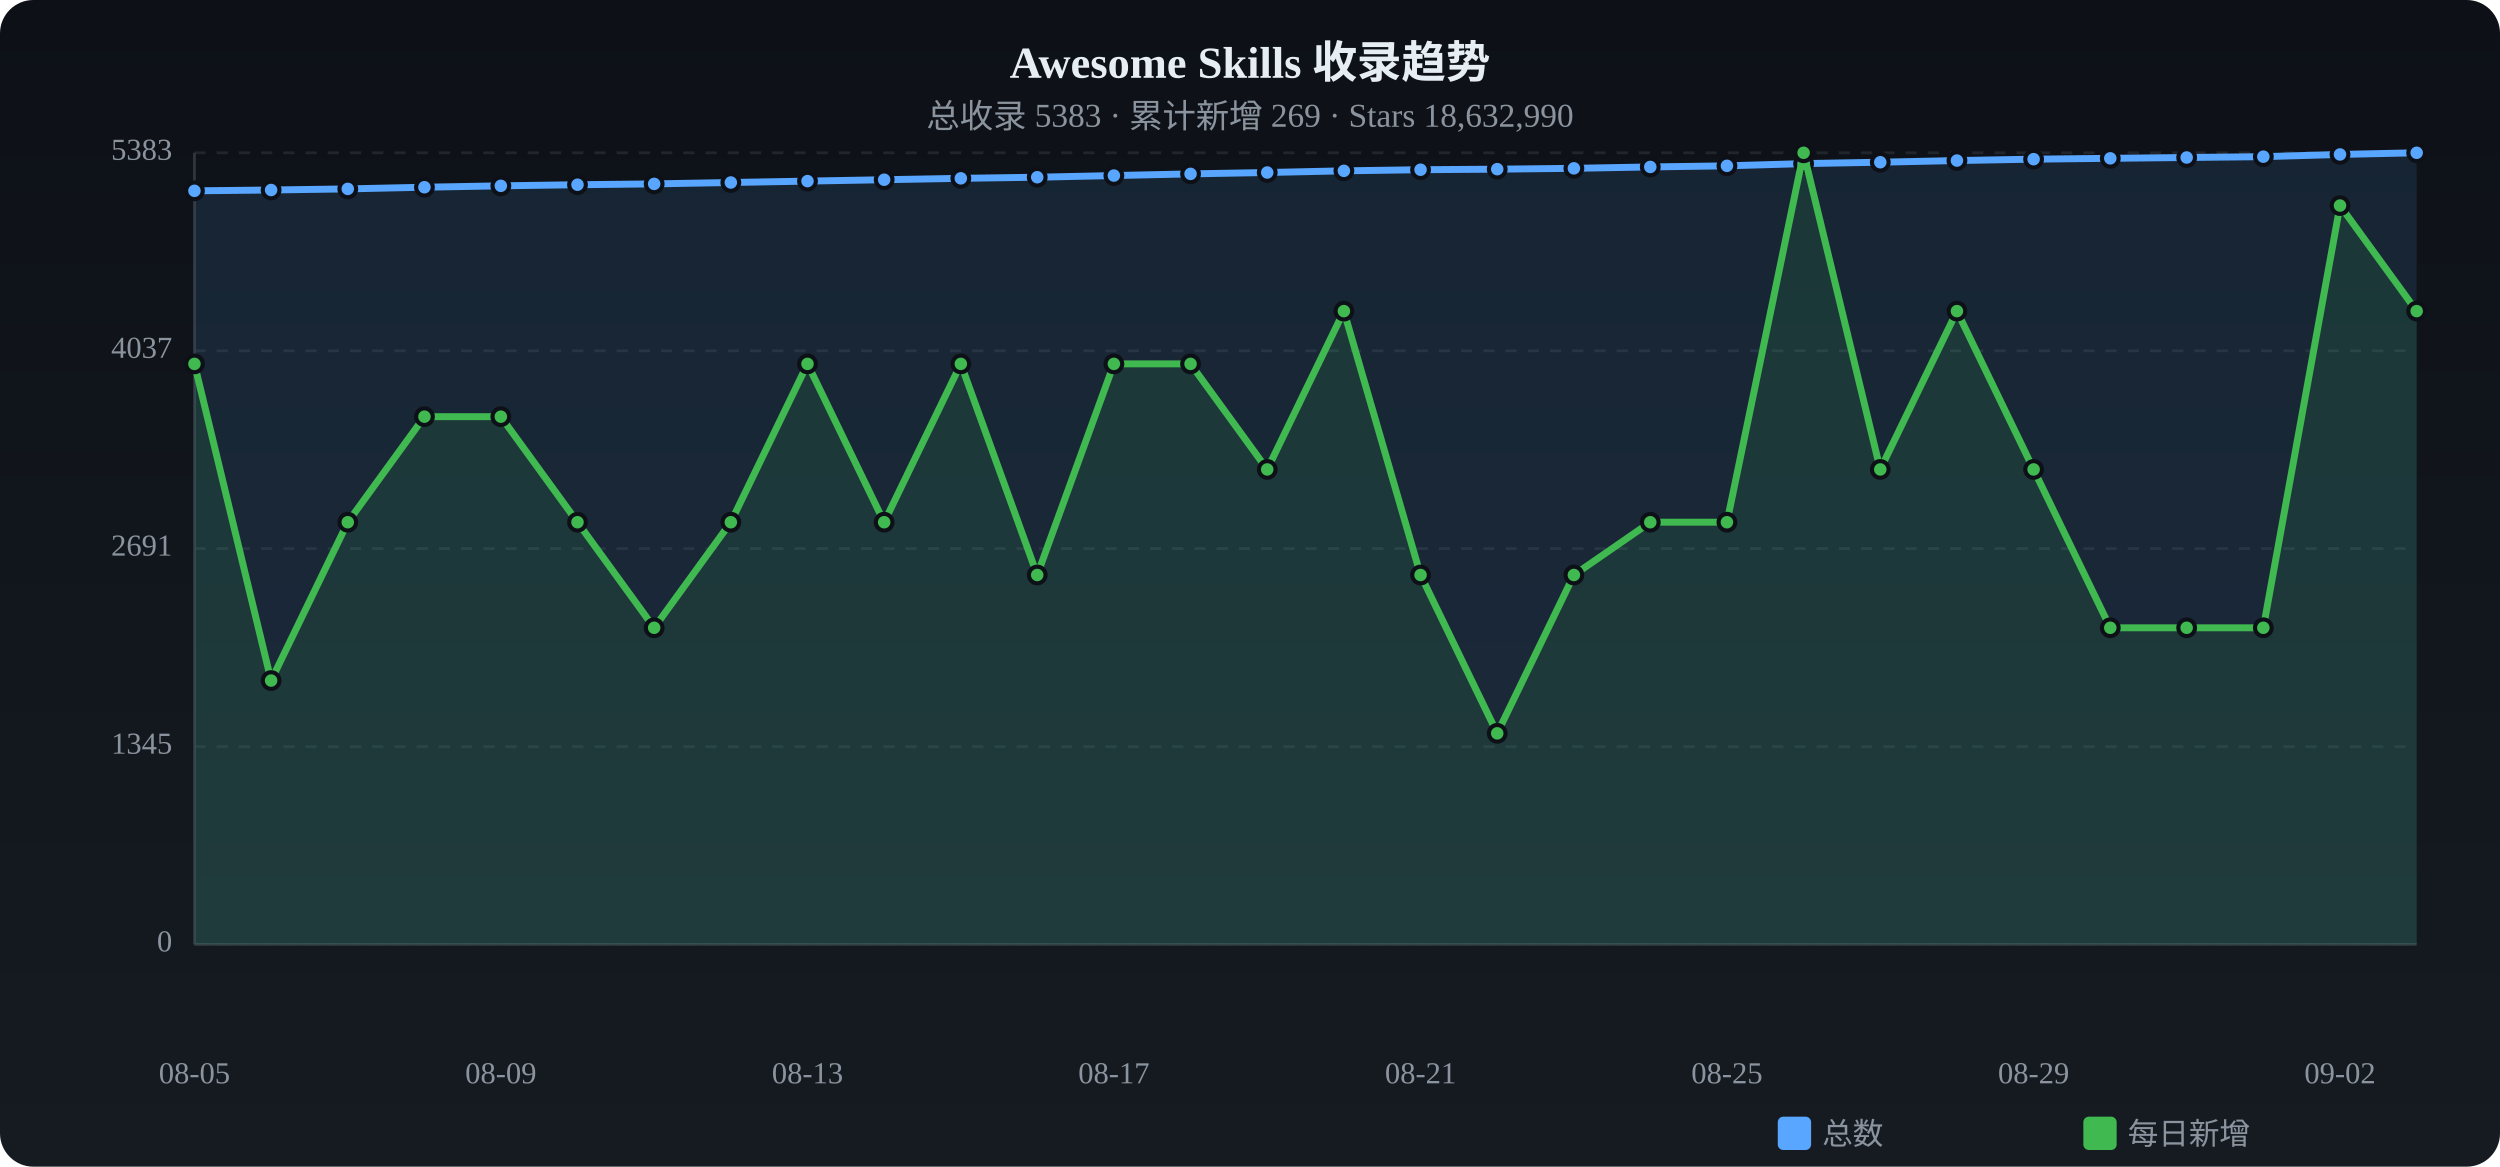
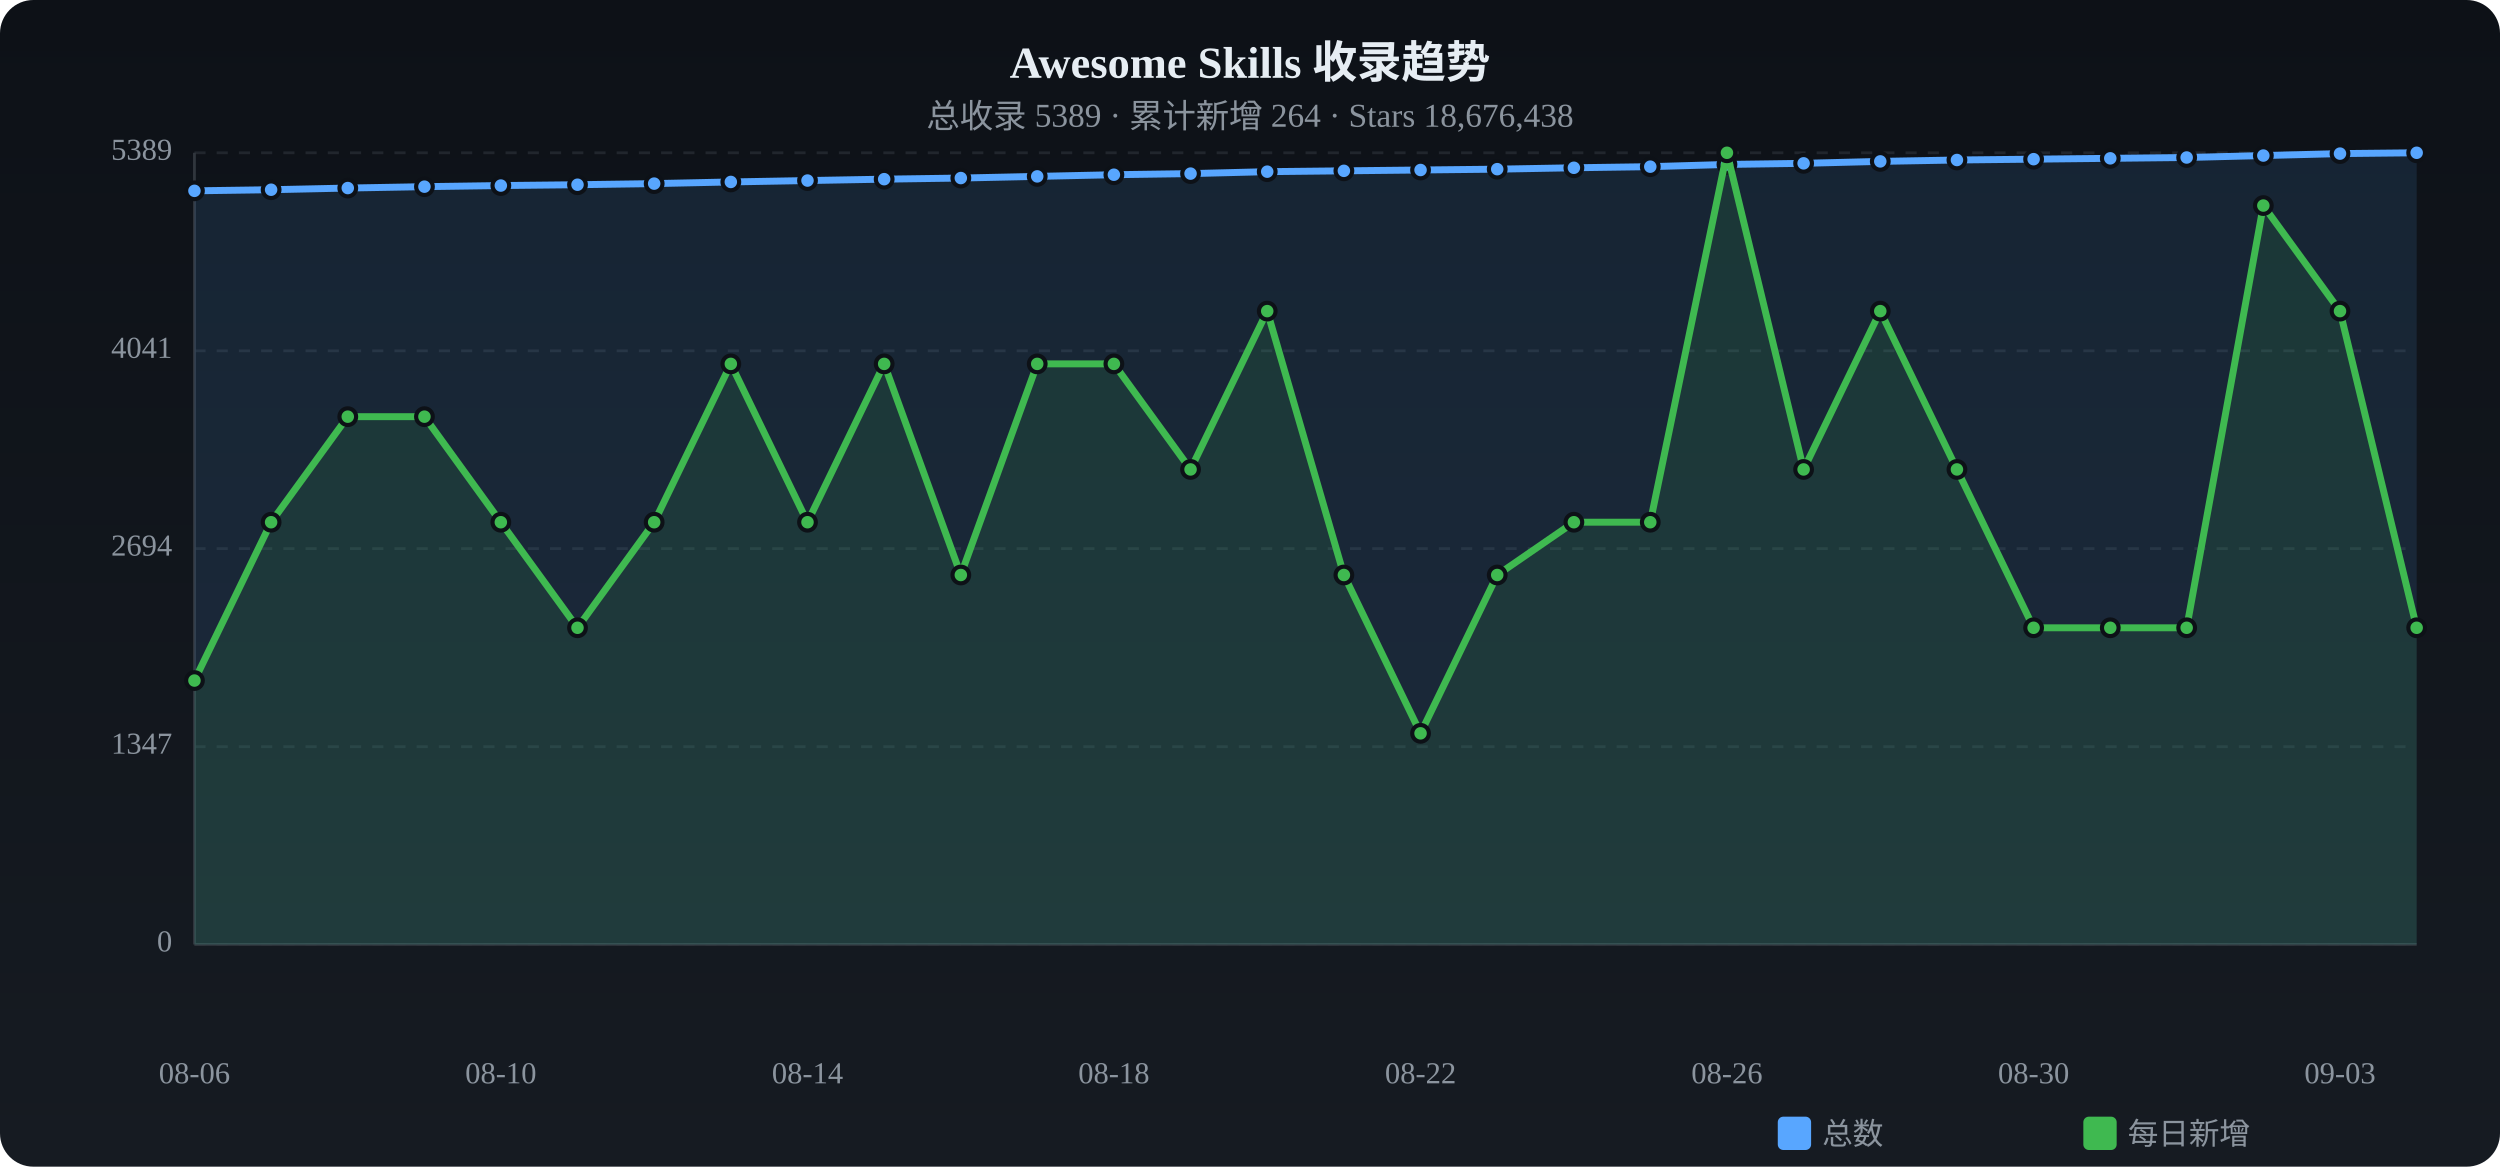
<svg xmlns="http://www.w3.org/2000/svg" viewBox="0 0 900 420" width="900" height="420">
  <defs>
    <linearGradient id="tbg" x1="0%" y1="0%" x2="0%" y2="100%">
      <stop offset="0%" stop-color="#0d1117" />
      <stop offset="100%" stop-color="#161b22" />
    </linearGradient>
  </defs>
  <rect width="900" height="420" rx="12" fill="url(#tbg)" />
  <text x="450.0" y="28" text-anchor="middle" fill="#e6edf3" font-size="16" font-weight="bold">Awesome Skills 收录趋势</text>
-   <text x="450.0" y="46" text-anchor="middle" fill="#8b949e" font-size="12">总收录 5383 · 累计新增 269 · Stars 18,632,990</text>
+   <text x="450.0" y="46" text-anchor="middle" fill="#8b949e" font-size="12">总收录 5389 · 累计新增 264 · Stars 18,676,438</text>
  <text x="62" y="340.0" text-anchor="end" fill="#8b949e" font-size="11" dominant-baseline="middle">0</text>
  <line x1="70" y1="340.0" x2="870" y2="340.0" stroke="#21262d" stroke-dasharray="4 4" />
-   <text x="62" y="268.8" text-anchor="end" fill="#8b949e" font-size="11" dominant-baseline="middle">1345</text>
+   <text x="62" y="268.8" text-anchor="end" fill="#8b949e" font-size="11" dominant-baseline="middle">1347</text>
  <line x1="70" y1="268.8" x2="870" y2="268.8" stroke="#21262d" stroke-dasharray="4 4" />
-   <text x="62" y="197.5" text-anchor="end" fill="#8b949e" font-size="11" dominant-baseline="middle">2691</text>
+   <text x="62" y="197.5" text-anchor="end" fill="#8b949e" font-size="11" dominant-baseline="middle">2694</text>
  <line x1="70" y1="197.5" x2="870" y2="197.5" stroke="#21262d" stroke-dasharray="4 4" />
-   <text x="62" y="126.3" text-anchor="end" fill="#8b949e" font-size="11" dominant-baseline="middle">4037</text>
+   <text x="62" y="126.3" text-anchor="end" fill="#8b949e" font-size="11" dominant-baseline="middle">4041</text>
  <line x1="70" y1="126.3" x2="870" y2="126.3" stroke="#21262d" stroke-dasharray="4 4" />
-   <text x="62" y="55.0" text-anchor="end" fill="#8b949e" font-size="11" dominant-baseline="middle">5383</text>
+   <text x="62" y="55.0" text-anchor="end" fill="#8b949e" font-size="11" dominant-baseline="middle">5389</text>
  <line x1="70" y1="55.0" x2="870" y2="55.0" stroke="#21262d" stroke-dasharray="4 4" />
  <line x1="70" y1="55" x2="70" y2="340" stroke="#30363d" />
  <line x1="70" y1="340" x2="870" y2="340" stroke="#30363d" />
-   <path d="M70.0,68.7 L97.6,68.4 L125.2,68.0 L152.8,67.4 L180.3,66.9 L207.9,66.5 L235.5,66.2 L263.1,65.7 L290.7,65.2 L318.3,64.7 L345.9,64.2 L373.4,63.8 L401.0,63.2 L428.6,62.6 L456.2,62.1 L483.8,61.5 L511.4,61.1 L539.0,60.9 L566.6,60.6 L594.1,60.1 L621.7,59.7 L649.3,58.9 L676.9,58.4 L704.5,57.8 L732.1,57.3 L759.7,57.0 L787.2,56.7 L814.8,56.4 L842.4,55.6 L870.0,55.0 L870.0,340 L70.0,340 Z" fill="#58a6ff" opacity="0.12" />
-   <polyline points="70.0,68.7 97.6,68.4 125.2,68.0 152.8,67.4 180.3,66.9 207.9,66.5 235.5,66.2 263.1,65.7 290.7,65.2 318.3,64.7 345.9,64.2 373.4,63.8 401.0,63.2 428.6,62.6 456.2,62.1 483.8,61.5 511.4,61.1 539.0,60.9 566.6,60.6 594.1,60.1 621.7,59.7 649.3,58.9 676.9,58.4 704.5,57.8 732.1,57.3 759.7,57.0 787.2,56.7 814.8,56.4 842.4,55.6 870.0,55.0" fill="none" stroke="#58a6ff" stroke-width="2.5" stroke-linecap="round" stroke-linejoin="round" />
+   <path d="M70.0,68.7 L97.6,68.3 L125.2,67.7 L152.8,67.2 L180.3,66.8 L207.9,66.5 L235.5,66.1 L263.1,65.5 L290.7,65.0 L318.3,64.5 L345.9,64.1 L373.4,63.5 L401.0,62.9 L428.6,62.5 L456.2,61.8 L483.8,61.5 L511.4,61.2 L539.0,60.9 L566.6,60.4 L594.1,60.0 L621.7,59.2 L649.3,58.8 L676.9,58.1 L704.5,57.6 L732.1,57.3 L759.7,57.0 L787.2,56.7 L814.8,56.0 L842.4,55.3 L870.0,55.0 L870.0,340 L70.0,340 Z" fill="#58a6ff" opacity="0.12" />
+   <polyline points="70.0,68.7 97.6,68.3 125.2,67.7 152.8,67.2 180.3,66.8 207.9,66.5 235.5,66.1 263.1,65.5 290.7,65.0 318.3,64.5 345.9,64.1 373.4,63.5 401.0,62.9 428.6,62.5 456.2,61.8 483.8,61.5 511.4,61.2 539.0,60.9 566.6,60.4 594.1,60.0 621.7,59.2 649.3,58.8 676.9,58.1 704.5,57.6 732.1,57.3 759.7,57.0 787.2,56.7 814.8,56.0 842.4,55.3 870.0,55.0" fill="none" stroke="#58a6ff" stroke-width="2.5" stroke-linecap="round" stroke-linejoin="round" />
  <circle cx="70.0" cy="68.7" r="3" fill="#58a6ff" stroke="#0d1117" stroke-width="1.5" />
-   <circle cx="97.6" cy="68.4" r="3" fill="#58a6ff" stroke="#0d1117" stroke-width="1.5" />
-   <circle cx="125.2" cy="68.0" r="3" fill="#58a6ff" stroke="#0d1117" stroke-width="1.5" />
-   <circle cx="152.8" cy="67.4" r="3" fill="#58a6ff" stroke="#0d1117" stroke-width="1.5" />
-   <circle cx="180.3" cy="66.9" r="3" fill="#58a6ff" stroke="#0d1117" stroke-width="1.5" />
+   <circle cx="97.6" cy="68.3" r="3" fill="#58a6ff" stroke="#0d1117" stroke-width="1.5" />
+   <circle cx="125.2" cy="67.7" r="3" fill="#58a6ff" stroke="#0d1117" stroke-width="1.5" />
+   <circle cx="152.8" cy="67.2" r="3" fill="#58a6ff" stroke="#0d1117" stroke-width="1.5" />
+   <circle cx="180.3" cy="66.8" r="3" fill="#58a6ff" stroke="#0d1117" stroke-width="1.5" />
  <circle cx="207.9" cy="66.5" r="3" fill="#58a6ff" stroke="#0d1117" stroke-width="1.5" />
-   <circle cx="235.5" cy="66.2" r="3" fill="#58a6ff" stroke="#0d1117" stroke-width="1.5" />
-   <circle cx="263.1" cy="65.7" r="3" fill="#58a6ff" stroke="#0d1117" stroke-width="1.5" />
-   <circle cx="290.7" cy="65.2" r="3" fill="#58a6ff" stroke="#0d1117" stroke-width="1.5" />
-   <circle cx="318.3" cy="64.7" r="3" fill="#58a6ff" stroke="#0d1117" stroke-width="1.5" />
-   <circle cx="345.9" cy="64.2" r="3" fill="#58a6ff" stroke="#0d1117" stroke-width="1.5" />
-   <circle cx="373.4" cy="63.8" r="3" fill="#58a6ff" stroke="#0d1117" stroke-width="1.5" />
-   <circle cx="401.0" cy="63.2" r="3" fill="#58a6ff" stroke="#0d1117" stroke-width="1.5" />
-   <circle cx="428.6" cy="62.6" r="3" fill="#58a6ff" stroke="#0d1117" stroke-width="1.5" />
-   <circle cx="456.2" cy="62.1" r="3" fill="#58a6ff" stroke="#0d1117" stroke-width="1.5" />
+   <circle cx="235.5" cy="66.1" r="3" fill="#58a6ff" stroke="#0d1117" stroke-width="1.5" />
+   <circle cx="263.1" cy="65.5" r="3" fill="#58a6ff" stroke="#0d1117" stroke-width="1.5" />
+   <circle cx="290.7" cy="65.0" r="3" fill="#58a6ff" stroke="#0d1117" stroke-width="1.5" />
+   <circle cx="318.3" cy="64.5" r="3" fill="#58a6ff" stroke="#0d1117" stroke-width="1.5" />
+   <circle cx="345.9" cy="64.1" r="3" fill="#58a6ff" stroke="#0d1117" stroke-width="1.5" />
+   <circle cx="373.4" cy="63.5" r="3" fill="#58a6ff" stroke="#0d1117" stroke-width="1.5" />
+   <circle cx="401.0" cy="62.9" r="3" fill="#58a6ff" stroke="#0d1117" stroke-width="1.5" />
+   <circle cx="428.6" cy="62.5" r="3" fill="#58a6ff" stroke="#0d1117" stroke-width="1.5" />
+   <circle cx="456.2" cy="61.8" r="3" fill="#58a6ff" stroke="#0d1117" stroke-width="1.5" />
  <circle cx="483.8" cy="61.5" r="3" fill="#58a6ff" stroke="#0d1117" stroke-width="1.5" />
-   <circle cx="511.4" cy="61.1" r="3" fill="#58a6ff" stroke="#0d1117" stroke-width="1.5" />
+   <circle cx="511.4" cy="61.2" r="3" fill="#58a6ff" stroke="#0d1117" stroke-width="1.5" />
  <circle cx="539.0" cy="60.9" r="3" fill="#58a6ff" stroke="#0d1117" stroke-width="1.5" />
-   <circle cx="566.6" cy="60.6" r="3" fill="#58a6ff" stroke="#0d1117" stroke-width="1.5" />
-   <circle cx="594.1" cy="60.1" r="3" fill="#58a6ff" stroke="#0d1117" stroke-width="1.5" />
-   <circle cx="621.7" cy="59.7" r="3" fill="#58a6ff" stroke="#0d1117" stroke-width="1.5" />
-   <circle cx="649.3" cy="58.9" r="3" fill="#58a6ff" stroke="#0d1117" stroke-width="1.5" />
-   <circle cx="676.9" cy="58.4" r="3" fill="#58a6ff" stroke="#0d1117" stroke-width="1.5" />
-   <circle cx="704.5" cy="57.8" r="3" fill="#58a6ff" stroke="#0d1117" stroke-width="1.5" />
+   <circle cx="566.6" cy="60.4" r="3" fill="#58a6ff" stroke="#0d1117" stroke-width="1.5" />
+   <circle cx="594.1" cy="60.0" r="3" fill="#58a6ff" stroke="#0d1117" stroke-width="1.5" />
+   <circle cx="621.7" cy="59.2" r="3" fill="#58a6ff" stroke="#0d1117" stroke-width="1.5" />
+   <circle cx="649.3" cy="58.8" r="3" fill="#58a6ff" stroke="#0d1117" stroke-width="1.5" />
+   <circle cx="676.9" cy="58.1" r="3" fill="#58a6ff" stroke="#0d1117" stroke-width="1.5" />
+   <circle cx="704.5" cy="57.6" r="3" fill="#58a6ff" stroke="#0d1117" stroke-width="1.5" />
  <circle cx="732.1" cy="57.3" r="3" fill="#58a6ff" stroke="#0d1117" stroke-width="1.5" />
  <circle cx="759.7" cy="57.0" r="3" fill="#58a6ff" stroke="#0d1117" stroke-width="1.5" />
  <circle cx="787.2" cy="56.7" r="3" fill="#58a6ff" stroke="#0d1117" stroke-width="1.5" />
-   <circle cx="814.8" cy="56.4" r="3" fill="#58a6ff" stroke="#0d1117" stroke-width="1.5" />
-   <circle cx="842.4" cy="55.6" r="3" fill="#58a6ff" stroke="#0d1117" stroke-width="1.5" />
+   <circle cx="814.8" cy="56.0" r="3" fill="#58a6ff" stroke="#0d1117" stroke-width="1.5" />
+   <circle cx="842.4" cy="55.3" r="3" fill="#58a6ff" stroke="#0d1117" stroke-width="1.5" />
  <circle cx="870.0" cy="55.0" r="3" fill="#58a6ff" stroke="#0d1117" stroke-width="1.5" />
-   <path d="M70.0,131.0 L97.6,245.0 L125.2,188.0 L152.8,150.0 L180.3,150.0 L207.9,188.0 L235.5,226.0 L263.1,188.0 L290.7,131.0 L318.3,188.0 L345.9,131.0 L373.4,207.0 L401.0,131.0 L428.6,131.0 L456.2,169.0 L483.8,112.0 L511.4,207.0 L539.0,264.0 L566.6,207.0 L594.1,188.0 L621.7,188.0 L649.3,55.0 L676.9,169.0 L704.5,112.0 L732.1,169.0 L759.7,226.0 L787.2,226.0 L814.8,226.0 L842.4,74.0 L870.0,112.0 L870.0,340 L70.0,340 Z" fill="#3fb950" opacity="0.12" />
-   <polyline points="70.0,131.0 97.6,245.0 125.2,188.0 152.8,150.0 180.3,150.0 207.9,188.0 235.5,226.0 263.1,188.0 290.7,131.0 318.3,188.0 345.9,131.0 373.4,207.0 401.0,131.0 428.6,131.0 456.2,169.0 483.8,112.0 511.4,207.0 539.0,264.0 566.6,207.0 594.1,188.0 621.7,188.0 649.3,55.0 676.9,169.0 704.5,112.0 732.1,169.0 759.7,226.0 787.2,226.0 814.8,226.0 842.4,74.0 870.0,112.0" fill="none" stroke="#3fb950" stroke-width="2.5" stroke-linecap="round" stroke-linejoin="round" />
-   <circle cx="70.0" cy="131.0" r="3" fill="#3fb950" stroke="#0d1117" stroke-width="1.5" />
-   <circle cx="97.6" cy="245.0" r="3" fill="#3fb950" stroke="#0d1117" stroke-width="1.5" />
-   <circle cx="125.2" cy="188.0" r="3" fill="#3fb950" stroke="#0d1117" stroke-width="1.5" />
+   <path d="M70.0,245.0 L97.6,188.0 L125.2,150.0 L152.8,150.0 L180.3,188.0 L207.9,226.0 L235.5,188.0 L263.1,131.0 L290.7,188.0 L318.3,131.0 L345.9,207.0 L373.4,131.0 L401.0,131.0 L428.6,169.0 L456.2,112.0 L483.8,207.0 L511.4,264.0 L539.0,207.0 L566.6,188.0 L594.1,188.0 L621.7,55.0 L649.3,169.0 L676.9,112.0 L704.5,169.0 L732.1,226.0 L759.7,226.0 L787.2,226.0 L814.8,74.0 L842.4,112.0 L870.0,226.0 L870.0,340 L70.0,340 Z" fill="#3fb950" opacity="0.12" />
+   <polyline points="70.0,245.0 97.6,188.0 125.2,150.0 152.8,150.0 180.3,188.0 207.9,226.0 235.5,188.0 263.1,131.0 290.7,188.0 318.3,131.0 345.9,207.0 373.4,131.0 401.0,131.0 428.6,169.0 456.2,112.0 483.8,207.0 511.4,264.0 539.0,207.0 566.6,188.0 594.1,188.0 621.7,55.0 649.3,169.0 676.9,112.0 704.5,169.0 732.1,226.0 759.7,226.0 787.2,226.0 814.8,74.0 842.4,112.0 870.0,226.0" fill="none" stroke="#3fb950" stroke-width="2.5" stroke-linecap="round" stroke-linejoin="round" />
+   <circle cx="70.0" cy="245.0" r="3" fill="#3fb950" stroke="#0d1117" stroke-width="1.5" />
+   <circle cx="97.6" cy="188.0" r="3" fill="#3fb950" stroke="#0d1117" stroke-width="1.5" />
+   <circle cx="125.2" cy="150.0" r="3" fill="#3fb950" stroke="#0d1117" stroke-width="1.5" />
  <circle cx="152.8" cy="150.0" r="3" fill="#3fb950" stroke="#0d1117" stroke-width="1.5" />
-   <circle cx="180.3" cy="150.0" r="3" fill="#3fb950" stroke="#0d1117" stroke-width="1.5" />
-   <circle cx="207.9" cy="188.0" r="3" fill="#3fb950" stroke="#0d1117" stroke-width="1.5" />
-   <circle cx="235.5" cy="226.0" r="3" fill="#3fb950" stroke="#0d1117" stroke-width="1.5" />
-   <circle cx="263.1" cy="188.0" r="3" fill="#3fb950" stroke="#0d1117" stroke-width="1.5" />
-   <circle cx="290.7" cy="131.0" r="3" fill="#3fb950" stroke="#0d1117" stroke-width="1.5" />
-   <circle cx="318.3" cy="188.0" r="3" fill="#3fb950" stroke="#0d1117" stroke-width="1.5" />
-   <circle cx="345.9" cy="131.0" r="3" fill="#3fb950" stroke="#0d1117" stroke-width="1.5" />
-   <circle cx="373.4" cy="207.0" r="3" fill="#3fb950" stroke="#0d1117" stroke-width="1.5" />
+   <circle cx="180.3" cy="188.0" r="3" fill="#3fb950" stroke="#0d1117" stroke-width="1.5" />
+   <circle cx="207.9" cy="226.0" r="3" fill="#3fb950" stroke="#0d1117" stroke-width="1.5" />
+   <circle cx="235.5" cy="188.0" r="3" fill="#3fb950" stroke="#0d1117" stroke-width="1.5" />
+   <circle cx="263.1" cy="131.0" r="3" fill="#3fb950" stroke="#0d1117" stroke-width="1.5" />
+   <circle cx="290.7" cy="188.0" r="3" fill="#3fb950" stroke="#0d1117" stroke-width="1.5" />
+   <circle cx="318.3" cy="131.0" r="3" fill="#3fb950" stroke="#0d1117" stroke-width="1.5" />
+   <circle cx="345.9" cy="207.0" r="3" fill="#3fb950" stroke="#0d1117" stroke-width="1.5" />
+   <circle cx="373.4" cy="131.0" r="3" fill="#3fb950" stroke="#0d1117" stroke-width="1.5" />
  <circle cx="401.0" cy="131.0" r="3" fill="#3fb950" stroke="#0d1117" stroke-width="1.5" />
-   <circle cx="428.6" cy="131.0" r="3" fill="#3fb950" stroke="#0d1117" stroke-width="1.5" />
-   <circle cx="456.2" cy="169.0" r="3" fill="#3fb950" stroke="#0d1117" stroke-width="1.5" />
-   <circle cx="483.8" cy="112.0" r="3" fill="#3fb950" stroke="#0d1117" stroke-width="1.5" />
-   <circle cx="511.4" cy="207.0" r="3" fill="#3fb950" stroke="#0d1117" stroke-width="1.5" />
-   <circle cx="539.0" cy="264.0" r="3" fill="#3fb950" stroke="#0d1117" stroke-width="1.5" />
-   <circle cx="566.6" cy="207.0" r="3" fill="#3fb950" stroke="#0d1117" stroke-width="1.5" />
+   <circle cx="428.6" cy="169.0" r="3" fill="#3fb950" stroke="#0d1117" stroke-width="1.5" />
+   <circle cx="456.2" cy="112.0" r="3" fill="#3fb950" stroke="#0d1117" stroke-width="1.5" />
+   <circle cx="483.8" cy="207.0" r="3" fill="#3fb950" stroke="#0d1117" stroke-width="1.5" />
+   <circle cx="511.4" cy="264.0" r="3" fill="#3fb950" stroke="#0d1117" stroke-width="1.5" />
+   <circle cx="539.0" cy="207.0" r="3" fill="#3fb950" stroke="#0d1117" stroke-width="1.5" />
+   <circle cx="566.6" cy="188.0" r="3" fill="#3fb950" stroke="#0d1117" stroke-width="1.5" />
  <circle cx="594.1" cy="188.0" r="3" fill="#3fb950" stroke="#0d1117" stroke-width="1.5" />
-   <circle cx="621.7" cy="188.0" r="3" fill="#3fb950" stroke="#0d1117" stroke-width="1.5" />
-   <circle cx="649.3" cy="55.0" r="3" fill="#3fb950" stroke="#0d1117" stroke-width="1.5" />
-   <circle cx="676.9" cy="169.0" r="3" fill="#3fb950" stroke="#0d1117" stroke-width="1.5" />
-   <circle cx="704.5" cy="112.0" r="3" fill="#3fb950" stroke="#0d1117" stroke-width="1.5" />
-   <circle cx="732.1" cy="169.0" r="3" fill="#3fb950" stroke="#0d1117" stroke-width="1.5" />
+   <circle cx="621.7" cy="55.0" r="3" fill="#3fb950" stroke="#0d1117" stroke-width="1.5" />
+   <circle cx="649.3" cy="169.0" r="3" fill="#3fb950" stroke="#0d1117" stroke-width="1.5" />
+   <circle cx="676.9" cy="112.0" r="3" fill="#3fb950" stroke="#0d1117" stroke-width="1.5" />
+   <circle cx="704.5" cy="169.0" r="3" fill="#3fb950" stroke="#0d1117" stroke-width="1.5" />
+   <circle cx="732.1" cy="226.0" r="3" fill="#3fb950" stroke="#0d1117" stroke-width="1.5" />
  <circle cx="759.7" cy="226.0" r="3" fill="#3fb950" stroke="#0d1117" stroke-width="1.5" />
  <circle cx="787.2" cy="226.0" r="3" fill="#3fb950" stroke="#0d1117" stroke-width="1.5" />
-   <circle cx="814.8" cy="226.0" r="3" fill="#3fb950" stroke="#0d1117" stroke-width="1.5" />
-   <circle cx="842.4" cy="74.0" r="3" fill="#3fb950" stroke="#0d1117" stroke-width="1.5" />
-   <circle cx="870.0" cy="112.0" r="3" fill="#3fb950" stroke="#0d1117" stroke-width="1.5" />
-   <text x="70.0" y="390" text-anchor="middle" fill="#8b949e" font-size="11">08-05</text>
-   <text x="180.3" y="390" text-anchor="middle" fill="#8b949e" font-size="11">08-09</text>
-   <text x="290.7" y="390" text-anchor="middle" fill="#8b949e" font-size="11">08-13</text>
-   <text x="401.0" y="390" text-anchor="middle" fill="#8b949e" font-size="11">08-17</text>
-   <text x="511.4" y="390" text-anchor="middle" fill="#8b949e" font-size="11">08-21</text>
-   <text x="621.7" y="390" text-anchor="middle" fill="#8b949e" font-size="11">08-25</text>
-   <text x="732.1" y="390" text-anchor="middle" fill="#8b949e" font-size="11">08-29</text>
-   <text x="842.4" y="390" text-anchor="middle" fill="#8b949e" font-size="11">09-02</text>
+   <circle cx="814.8" cy="74.0" r="3" fill="#3fb950" stroke="#0d1117" stroke-width="1.5" />
+   <circle cx="842.4" cy="112.0" r="3" fill="#3fb950" stroke="#0d1117" stroke-width="1.5" />
+   <circle cx="870.0" cy="226.0" r="3" fill="#3fb950" stroke="#0d1117" stroke-width="1.5" />
+   <text x="70.0" y="390" text-anchor="middle" fill="#8b949e" font-size="11">08-06</text>
+   <text x="180.3" y="390" text-anchor="middle" fill="#8b949e" font-size="11">08-10</text>
+   <text x="290.7" y="390" text-anchor="middle" fill="#8b949e" font-size="11">08-14</text>
+   <text x="401.0" y="390" text-anchor="middle" fill="#8b949e" font-size="11">08-18</text>
+   <text x="511.4" y="390" text-anchor="middle" fill="#8b949e" font-size="11">08-22</text>
+   <text x="621.7" y="390" text-anchor="middle" fill="#8b949e" font-size="11">08-26</text>
+   <text x="732.1" y="390" text-anchor="middle" fill="#8b949e" font-size="11">08-30</text>
+   <text x="842.4" y="390" text-anchor="middle" fill="#8b949e" font-size="11">09-03</text>
  <rect x="640" y="402" width="12" height="12" rx="2" fill="#58a6ff" />
  <text x="656" y="412" fill="#8b949e" font-size="11">总数</text>
  <rect x="750" y="402" width="12" height="12" rx="2" fill="#3fb950" />
  <text x="766" y="412" fill="#8b949e" font-size="11">每日新增</text>
</svg>
